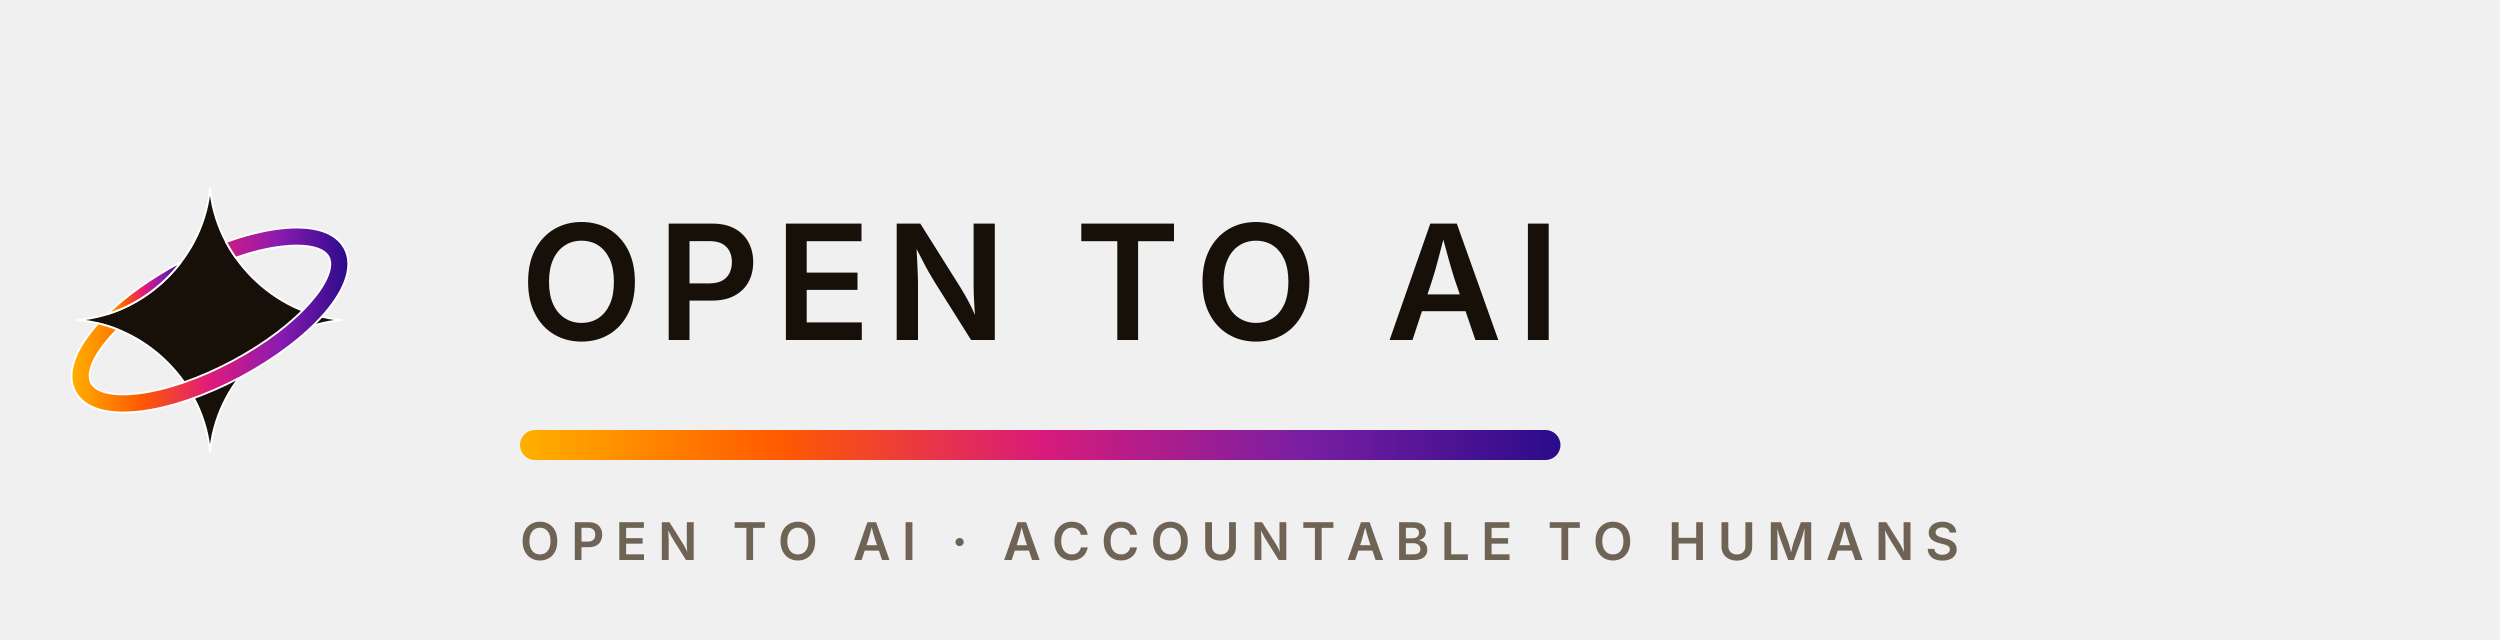
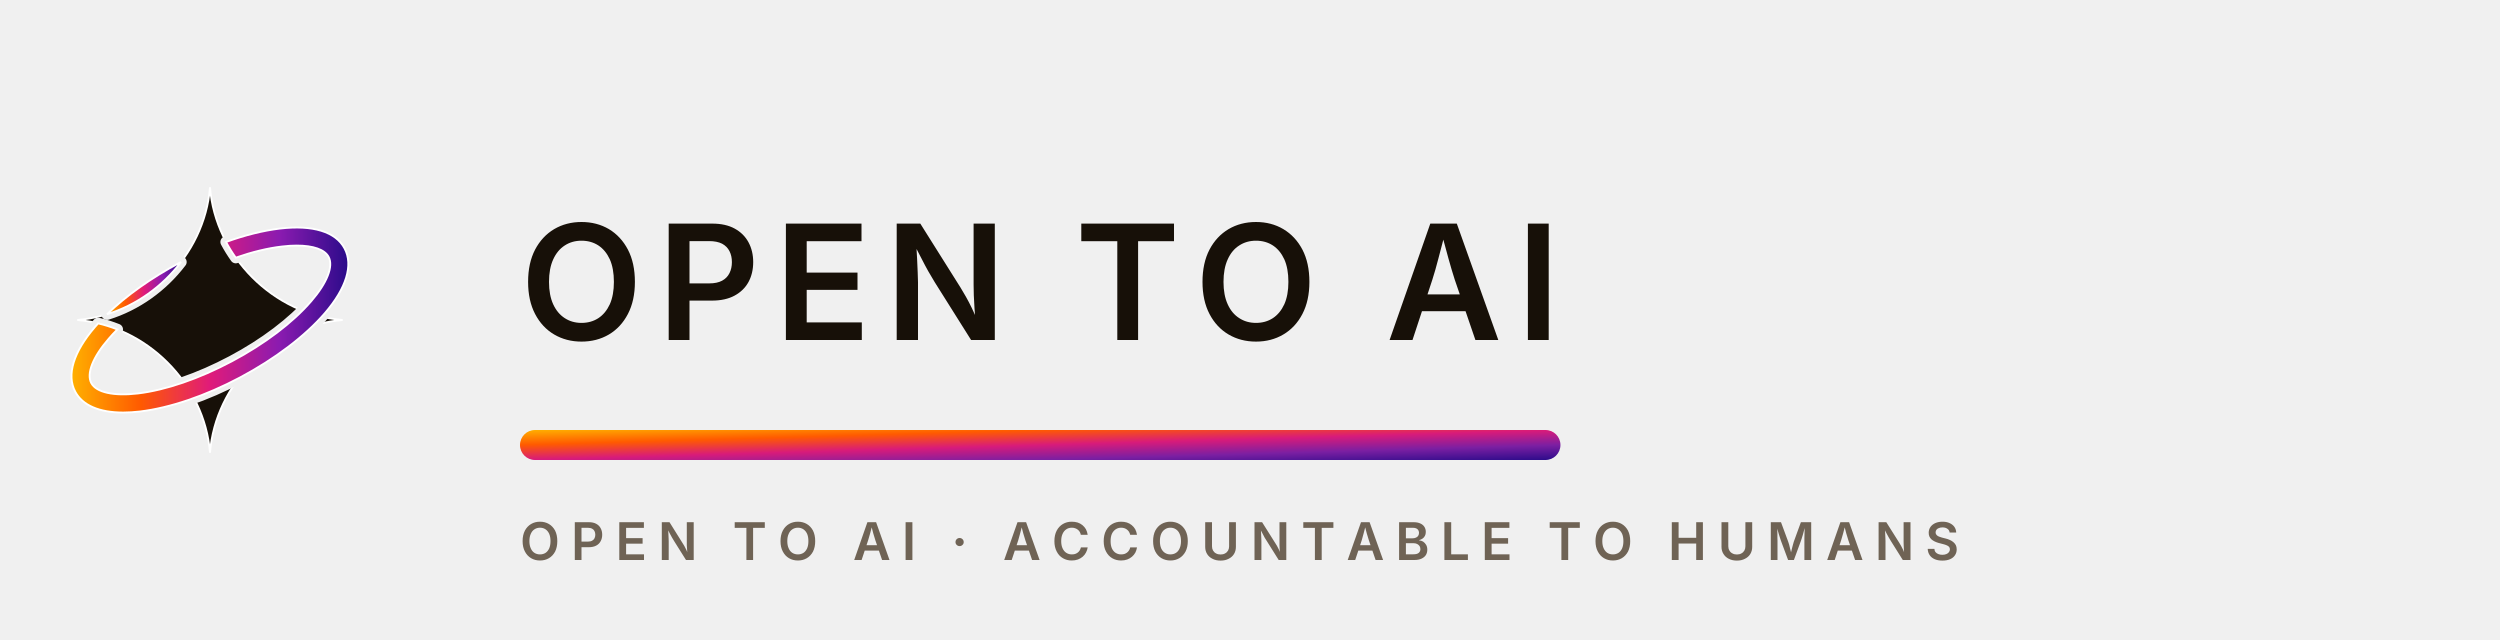
<svg xmlns="http://www.w3.org/2000/svg" width="250" height="64" viewBox="0 0 250 64" role="img">
  <defs>
    <linearGradient id="spec" x1="10" y1="6" x2="54" y2="58" gradientUnits="userSpaceOnUse">
      <stop offset="0" stop-color="#ffb000" />
      <stop offset=".27" stop-color="#ff6a00" />
      <stop offset=".52" stop-color="#e01b7a" />
      <stop offset=".74" stop-color="#8b1bb0" />
      <stop offset="1" stop-color="#2b0b8a" />
    </linearGradient>
-     <linearGradient id="specwide" x1="0" y1="0" x2="1" y2="0">
+     <linearGradient id="specwide" x1="0" y1="0" x2="1" y2="1">
      <stop offset="0" stop-color="#ffb000" />
      <stop offset=".25" stop-color="#ff5a00" />
      <stop offset=".5" stop-color="#d81b7a" />
      <stop offset=".75" stop-color="#7b1fa2" />
      <stop offset="1" stop-color="#2b0b8a" />
    </linearGradient>
  </defs>
  <g transform="translate(4.00 15.00) scale(0.09444)">
    <defs>
      <linearGradient id="g1m9" gradientUnits="userSpaceOnUse" x1="70.949" y1="146.286" x2="149.285" y2="146.286">
        <stop offset="0" stop-color="#FFB000" />
        <stop offset="0.25" stop-color="#FF5A00" />
        <stop offset="0.5" stop-color="#E01B7A" />
        <stop offset="0.75" stop-color="#8B1BB0" />
        <stop offset="1" stop-color="#2B0B8A" />
      </linearGradient>
      <linearGradient id="g2m9" gradientUnits="userSpaceOnUse" x1="33.495" y1="180" x2="326.505" y2="180">
        <stop offset="0" stop-color="#FFB000" />
        <stop offset="0.25" stop-color="#FF5A00" />
        <stop offset="0.5" stop-color="#E01B7A" />
        <stop offset="0.75" stop-color="#8B1BB0" />
        <stop offset="1" stop-color="#2B0B8A" />
      </linearGradient>
    </defs>
-     <path d="M180,39.4c-5.6,73.1-67.5,135-140.6,140.6c73.1,5.6,135,67.5,140.6,140.6c5.6-73.1,67.5-135,140.6-140.6C247.5,174.4,185.6,112.5,180,39.4z" fill="#171008" stroke="#FFFFFF" stroke-width="2" />
+     <mask id="kom9" maskUnits="userSpaceOnUse" x="-20" y="-20" width="400" height="400">
+       <rect x="-20" y="-20" width="400" height="400" fill="#fff" />
+       <path d="M149.3,118.6c-0.5,0.3-1,0.5-1.5,0.8c-30,16-56.7,35-76.8,54.5C102.1,164.3,129.6,144.5,149.3,118.6z" fill="#000" stroke="#000" stroke-width="12" stroke-linejoin="round" />
+       <path d="M322.5,104.2c-9.4-17.7-33.7-25.1-68.5-21c-17.5,2.1-36.9,6.9-57,14.2c3.1,5.8,6.5,11.3,10.3,16.6c17.3-6,33.9-10.1,49-11.8c5.6-0.7,10.8-1,15.6-1c17.4,0,29.6,4.2,33.7,12c5.3,9.9-1.6,27.5-18.5,47c-19.3,22.4-49.1,45-83.9,63.5c-34.8,18.5-70.2,30.6-99.6,34.1c-25.6,3-44-1.1-49.3-11c-5.3-9.9,1.6-27.5,18.5-47c2.8-3.3,5.9-6.6,9.1-9.8c-6.6-2.6-13.4-4.8-20.3-6.4c-1.1,1.3-2.3,2.5-3.4,3.8c-22.8,26.5-30.3,50.8-20.9,68.5c7.7,14.5,25.4,22.1,50.8,22.1c5.5,0,11.5-0.4,17.7-1.1c31.7-3.8,69.5-16.6,106.3-36.2c36.8-19.6,68.6-43.7,89.5-67.9C324.5,146.2,331.9,121.9,322.5,104.2z" fill="#000" stroke="#000" stroke-width="12" stroke-linejoin="round" />
+     </mask>
+     <path d="M180,39.4c-5.6,73.1-67.5,135-140.6,140.6c73.1,5.6,135,67.5,140.6,140.6c5.6-73.1,67.5-135,140.6-140.6C247.5,174.4,185.6,112.5,180,39.4z" fill="#171008" stroke="#FFFFFF" stroke-width="2" mask="url(#kom9)" />
    <path d="M149.3,118.6c-0.5,0.3-1,0.5-1.5,0.8c-30,16-56.7,35-76.8,54.5C102.1,164.3,129.6,144.5,149.3,118.6z" fill="url(#g1m9)" stroke="#FFFFFF" stroke-width="2" />
    <path d="M322.5,104.2c-9.4-17.7-33.7-25.1-68.5-21c-17.5,2.1-36.9,6.9-57,14.2c3.1,5.8,6.5,11.3,10.3,16.6c17.3-6,33.9-10.1,49-11.8c5.6-0.7,10.8-1,15.6-1c17.4,0,29.6,4.2,33.7,12c5.3,9.9-1.6,27.5-18.5,47c-19.3,22.4-49.1,45-83.9,63.5c-34.8,18.5-70.2,30.6-99.6,34.1c-25.6,3-44-1.1-49.3-11c-5.3-9.9,1.6-27.5,18.5-47c2.8-3.3,5.9-6.6,9.1-9.8c-6.6-2.6-13.4-4.8-20.3-6.4c-1.1,1.3-2.3,2.5-3.4,3.8c-22.8,26.5-30.3,50.8-20.9,68.5c7.7,14.5,25.4,22.1,50.8,22.1c5.5,0,11.5-0.4,17.7-1.1c31.7-3.8,69.5-16.6,106.3-36.2c36.8-19.6,68.6-43.7,89.5-67.9C324.5,146.2,331.9,121.9,322.5,104.2z" fill="url(#g2m9)" stroke="#FFFFFF" stroke-width="2" />
  </g>
  <path d="M58.15 34.16Q56.63 34.16 55.42 33.45Q54.21 32.74 53.51 31.40Q52.81 30.06 52.81 28.19Q52.81 26.30 53.51 24.96Q54.21 23.63 55.42 22.91Q56.63 22.20 58.15 22.20Q59.68 22.20 60.89 22.91Q62.09 23.63 62.79 24.96Q63.49 26.30 63.49 28.19Q63.49 30.06 62.79 31.40Q62.09 32.74 60.89 33.45Q59.68 34.16 58.15 34.16ZM58.15 32.29Q59.10 32.29 59.83 31.82Q60.56 31.34 60.98 30.43Q61.39 29.51 61.39 28.19Q61.39 26.85 60.98 25.93Q60.56 25.02 59.83 24.54Q59.10 24.07 58.15 24.07Q57.20 24.07 56.47 24.55Q55.74 25.02 55.32 25.94Q54.90 26.86 54.90 28.19Q54.90 29.51 55.32 30.43Q55.74 31.34 56.47 31.81Q57.20 32.29 58.15 32.29Z M66.87 34.00V22.36H71.22Q72.56 22.36 73.47 22.86Q74.38 23.36 74.85 24.23Q75.32 25.10 75.32 26.21Q75.32 27.33 74.85 28.20Q74.38 29.06 73.46 29.56Q72.54 30.06 71.19 30.06H68.30V28.34H70.91Q71.71 28.34 72.21 28.07Q72.71 27.80 72.95 27.31Q73.19 26.83 73.19 26.21Q73.19 25.59 72.95 25.12Q72.71 24.64 72.21 24.37Q71.70 24.11 70.90 24.11H68.95V34.00Z M78.59 34.00V22.36H86.15V24.12H80.67V27.26H85.75V28.99H80.67V32.24H86.18V34.00Z M89.67 34.00V22.36H92.03L96.06 28.77Q96.31 29.17 96.59 29.67Q96.88 30.18 97.18 30.80Q97.48 31.42 97.78 32.18H97.55Q97.49 31.52 97.45 30.83Q97.41 30.14 97.38 29.52Q97.36 28.89 97.36 28.47V22.36H99.48V34.00H97.11L93.48 28.23Q93.14 27.67 92.83 27.13Q92.53 26.60 92.18 25.91Q91.82 25.23 91.33 24.27H91.62Q91.67 25.12 91.71 25.89Q91.75 26.65 91.77 27.25Q91.80 27.85 91.80 28.22V34.00Z M108.13 24.12V22.36H117.40V24.12H113.81V34.00H111.73V24.12Z M125.60 34.16Q124.07 34.16 122.86 33.45Q121.65 32.74 120.95 31.40Q120.25 30.06 120.25 28.19Q120.25 26.30 120.95 24.96Q121.65 23.63 122.86 22.91Q124.07 22.20 125.60 22.20Q127.13 22.20 128.33 22.91Q129.54 23.63 130.24 24.96Q130.94 26.30 130.94 28.19Q130.94 30.06 130.24 31.40Q129.54 32.74 128.33 33.45Q127.13 34.16 125.60 34.16ZM125.60 32.29Q126.55 32.29 127.28 31.82Q128.01 31.34 128.43 30.43Q128.84 29.51 128.84 28.19Q128.84 26.85 128.43 25.93Q128.01 25.02 127.28 24.54Q126.55 24.07 125.60 24.07Q124.65 24.07 123.92 24.55Q123.18 25.02 122.77 25.94Q122.35 26.86 122.35 28.19Q122.35 29.51 122.77 30.43Q123.18 31.34 123.92 31.81Q124.65 32.29 125.60 32.29Z M138.96 34.00 143.03 22.36H145.68L149.83 34.00H147.54L145.47 27.95Q145.17 27.02 144.84 25.83Q144.51 24.65 144.11 23.14H144.55Q144.16 24.66 143.84 25.85Q143.53 27.05 143.24 27.95L141.25 34.00ZM141.33 31.12V29.44H147.46V31.12Z M154.87 22.36V34.00H152.79V22.36Z" fill="#171008" />
  <rect x="52.0" y="43" width="104.045" height="3" rx="1.5" fill="url(#specwide)" />
  <path d="M54.00 56.05Q53.50 56.05 53.11 55.82Q52.72 55.59 52.49 55.15Q52.26 54.72 52.26 54.11Q52.26 53.50 52.49 53.06Q52.72 52.63 53.11 52.40Q53.50 52.17 54.00 52.17Q54.50 52.17 54.89 52.40Q55.28 52.63 55.51 53.06Q55.73 53.50 55.73 54.11Q55.73 54.72 55.51 55.16Q55.28 55.59 54.89 55.82Q54.50 56.05 54.00 56.05ZM54.00 55.44Q54.31 55.44 54.55 55.29Q54.78 55.14 54.92 54.84Q55.05 54.54 55.05 54.11Q55.05 53.68 54.92 53.38Q54.78 53.08 54.55 52.93Q54.31 52.77 54.00 52.77Q53.69 52.77 53.45 52.93Q53.21 53.08 53.08 53.38Q52.94 53.68 52.94 54.11Q52.94 54.54 53.08 54.84Q53.21 55.14 53.45 55.29Q53.69 55.44 54.00 55.44Z M57.48 56.00V52.22H58.89Q59.33 52.22 59.62 52.38Q59.92 52.54 60.07 52.83Q60.22 53.11 60.22 53.47Q60.22 53.83 60.07 54.11Q59.92 54.40 59.62 54.56Q59.32 54.72 58.88 54.72H57.94V54.16H58.79Q59.05 54.16 59.21 54.07Q59.38 53.98 59.45 53.83Q59.53 53.67 59.53 53.47Q59.53 53.27 59.45 53.11Q59.38 52.96 59.21 52.87Q59.05 52.78 58.79 52.78H58.15V56.00Z M61.93 56.00V52.22H64.39V52.79H62.61V53.81H64.26V54.37H62.61V55.43H64.40V56.00Z M66.18 56.00V52.22H66.95L68.25 54.30Q68.34 54.43 68.43 54.59Q68.52 54.76 68.62 54.96Q68.72 55.16 68.81 55.41H68.74Q68.72 55.19 68.71 54.97Q68.69 54.74 68.68 54.54Q68.68 54.34 68.68 54.20V52.22H69.37V56.00H68.60L67.42 54.12Q67.31 53.94 67.21 53.77Q67.11 53.59 66.99 53.37Q66.88 53.15 66.72 52.84H66.81Q66.83 53.11 66.84 53.36Q66.85 53.61 66.86 53.81Q66.87 54.00 66.87 54.12V56.00Z M73.47 52.79V52.22H76.48V52.79H75.31V56.00H74.64V52.79Z M79.79 56.05Q79.29 56.05 78.90 55.82Q78.51 55.59 78.28 55.15Q78.05 54.72 78.05 54.11Q78.05 53.50 78.28 53.06Q78.51 52.63 78.90 52.40Q79.29 52.17 79.79 52.17Q80.29 52.17 80.68 52.40Q81.07 52.63 81.30 53.06Q81.52 53.50 81.52 54.11Q81.52 54.72 81.30 55.16Q81.07 55.59 80.68 55.82Q80.29 56.05 79.79 56.05ZM79.79 55.44Q80.10 55.44 80.34 55.29Q80.57 55.14 80.71 54.84Q80.84 54.54 80.84 54.11Q80.84 53.68 80.71 53.38Q80.57 53.08 80.34 52.93Q80.10 52.77 79.79 52.77Q79.48 52.77 79.24 52.93Q79.00 53.08 78.87 53.38Q78.73 53.68 78.73 54.11Q78.73 54.54 78.87 54.84Q79.00 55.14 79.24 55.29Q79.48 55.44 79.79 55.44Z M85.42 56.00 86.74 52.22H87.61L88.95 56.00H88.21L87.54 54.04Q87.44 53.73 87.33 53.35Q87.23 52.96 87.10 52.47H87.24Q87.11 52.97 87.01 53.35Q86.91 53.74 86.81 54.04L86.16 56.00ZM86.19 55.06V54.52H88.19V55.06Z M91.24 52.22V56.00H90.56V52.22Z M95.96 54.61Q95.79 54.61 95.67 54.49Q95.55 54.38 95.55 54.21Q95.55 54.03 95.67 53.92Q95.79 53.80 95.96 53.80Q96.13 53.80 96.25 53.92Q96.37 54.03 96.37 54.21Q96.37 54.38 96.25 54.49Q96.13 54.61 95.96 54.61Z M100.42 56.00 101.75 52.22H102.61L103.96 56.00H103.21L102.54 54.04Q102.44 53.73 102.33 53.35Q102.23 52.96 102.10 52.47H102.24Q102.11 52.97 102.01 53.35Q101.91 53.74 101.82 54.04L101.17 56.00ZM101.19 55.06V54.52H103.19V55.06Z M107.17 56.05Q106.68 56.05 106.29 55.82Q105.89 55.59 105.67 55.15Q105.44 54.72 105.44 54.11Q105.44 53.50 105.67 53.06Q105.90 52.63 106.29 52.40Q106.68 52.17 107.17 52.17Q107.48 52.17 107.76 52.25Q108.03 52.34 108.24 52.51Q108.45 52.68 108.59 52.92Q108.72 53.17 108.77 53.48H108.08Q108.05 53.31 107.97 53.18Q107.89 53.05 107.77 52.96Q107.65 52.87 107.50 52.82Q107.35 52.77 107.18 52.77Q106.87 52.77 106.63 52.93Q106.39 53.09 106.26 53.38Q106.12 53.68 106.12 54.11Q106.12 54.54 106.26 54.84Q106.40 55.14 106.64 55.29Q106.88 55.44 107.18 55.44Q107.35 55.44 107.50 55.40Q107.65 55.35 107.77 55.26Q107.89 55.17 107.97 55.04Q108.05 54.91 108.09 54.74H108.77Q108.73 55.01 108.60 55.25Q108.48 55.49 108.27 55.67Q108.06 55.85 107.79 55.95Q107.51 56.05 107.17 56.05Z M112.11 56.05Q111.61 56.05 111.22 55.82Q110.83 55.59 110.60 55.15Q110.37 54.72 110.37 54.11Q110.37 53.50 110.60 53.06Q110.83 52.63 111.22 52.40Q111.61 52.17 112.11 52.17Q112.42 52.17 112.69 52.25Q112.96 52.34 113.17 52.51Q113.38 52.68 113.52 52.92Q113.65 53.17 113.70 53.48H113.02Q112.98 53.31 112.90 53.18Q112.82 53.05 112.70 52.96Q112.59 52.87 112.44 52.82Q112.29 52.77 112.12 52.77Q111.81 52.77 111.57 52.93Q111.33 53.09 111.19 53.38Q111.06 53.68 111.06 54.11Q111.06 54.54 111.19 54.84Q111.33 55.14 111.57 55.29Q111.81 55.44 112.11 55.44Q112.28 55.44 112.43 55.40Q112.58 55.35 112.70 55.26Q112.82 55.17 112.90 55.04Q112.99 54.91 113.02 54.74H113.70Q113.66 55.01 113.54 55.25Q113.41 55.49 113.20 55.67Q112.99 55.85 112.72 55.95Q112.44 56.05 112.11 56.05Z M117.04 56.05Q116.55 56.05 116.15 55.82Q115.76 55.59 115.53 55.15Q115.31 54.72 115.31 54.11Q115.31 53.50 115.53 53.06Q115.76 52.63 116.15 52.40Q116.55 52.17 117.04 52.17Q117.54 52.17 117.93 52.40Q118.32 52.63 118.55 53.06Q118.78 53.50 118.78 54.11Q118.78 54.72 118.55 55.16Q118.32 55.59 117.93 55.82Q117.54 56.05 117.04 56.05ZM117.04 55.44Q117.35 55.44 117.59 55.29Q117.83 55.14 117.96 54.84Q118.10 54.54 118.10 54.11Q118.10 53.68 117.96 53.38Q117.83 53.08 117.59 52.93Q117.35 52.77 117.04 52.77Q116.73 52.77 116.50 52.93Q116.26 53.08 116.12 53.38Q115.99 53.68 115.99 54.11Q115.99 54.54 116.12 54.84Q116.26 55.14 116.50 55.29Q116.73 55.44 117.04 55.44Z M122.06 56.06Q121.59 56.06 121.25 55.88Q120.90 55.71 120.71 55.40Q120.52 55.09 120.52 54.69V52.22H121.20V54.63Q121.20 54.87 121.30 55.05Q121.41 55.24 121.60 55.34Q121.79 55.45 122.06 55.45Q122.32 55.45 122.51 55.34Q122.70 55.24 122.81 55.05Q122.91 54.87 122.91 54.63V52.22H123.59V54.69Q123.59 55.09 123.40 55.40Q123.21 55.71 122.86 55.88Q122.52 56.06 122.06 56.06Z M125.45 56.00V52.22H126.21L127.52 54.30Q127.60 54.43 127.70 54.59Q127.79 54.76 127.89 54.96Q127.98 55.16 128.08 55.41H128.01Q127.99 55.19 127.97 54.97Q127.96 54.74 127.95 54.54Q127.95 54.34 127.95 54.20V52.22H128.63V56.00H127.87L126.69 54.12Q126.57 53.94 126.47 53.77Q126.37 53.59 126.26 53.37Q126.15 53.15 125.98 52.84H126.08Q126.09 53.11 126.11 53.36Q126.12 53.61 126.13 53.81Q126.14 54.00 126.14 54.12V56.00Z M130.33 52.79V52.22H133.34V52.79H132.17V56.00H131.49V52.79Z M134.77 56.00 136.10 52.22H136.96L138.31 56.00H137.56L136.89 54.04Q136.79 53.73 136.68 53.35Q136.58 52.96 136.45 52.47H136.59Q136.46 52.97 136.36 53.35Q136.26 53.74 136.17 54.04L135.52 56.00ZM135.54 55.06V54.52H137.54V55.06Z M139.91 56.00V52.22H141.36Q141.77 52.22 142.04 52.35Q142.31 52.47 142.45 52.70Q142.58 52.92 142.58 53.20Q142.58 53.43 142.49 53.59Q142.40 53.76 142.25 53.86Q142.10 53.96 141.92 54.01V54.04Q142.12 54.05 142.31 54.16Q142.49 54.28 142.61 54.48Q142.73 54.68 142.73 54.97Q142.73 55.26 142.59 55.50Q142.44 55.73 142.16 55.86Q141.87 56.00 141.44 56.00ZM140.59 55.43H141.33Q141.71 55.43 141.87 55.29Q142.04 55.14 142.04 54.92Q142.04 54.75 141.96 54.61Q141.87 54.48 141.72 54.40Q141.57 54.32 141.35 54.32H140.59ZM140.59 53.83H141.27Q141.45 53.83 141.60 53.76Q141.74 53.70 141.82 53.58Q141.90 53.45 141.90 53.29Q141.90 53.07 141.75 52.92Q141.59 52.78 141.29 52.78H140.59Z M144.44 56.00V52.22H145.12V55.43H146.79V56.00Z M148.48 56.00V52.22H150.94V52.79H149.16V53.81H150.81V54.37H149.16V55.43H150.95V56.00Z M154.97 52.79V52.22H157.98V52.79H156.82V56.00H156.14V52.79Z M161.29 56.05Q160.79 56.05 160.40 55.82Q160.01 55.59 159.78 55.15Q159.55 54.72 159.55 54.11Q159.55 53.50 159.78 53.06Q160.01 52.63 160.40 52.40Q160.79 52.17 161.29 52.17Q161.79 52.17 162.18 52.40Q162.57 52.63 162.80 53.06Q163.02 53.50 163.02 54.11Q163.02 54.72 162.80 55.16Q162.57 55.59 162.18 55.82Q161.79 56.05 161.29 56.05ZM161.29 55.44Q161.60 55.44 161.84 55.29Q162.07 55.14 162.21 54.84Q162.34 54.54 162.34 54.11Q162.34 53.68 162.21 53.38Q162.07 53.08 161.84 52.93Q161.60 52.77 161.29 52.77Q160.98 52.77 160.74 52.93Q160.51 53.08 160.37 53.38Q160.23 53.68 160.23 54.11Q160.23 54.54 160.37 54.84Q160.51 55.14 160.74 55.29Q160.98 55.44 161.29 55.44Z M167.18 56.00V52.22H167.86V53.78H169.62V52.22H170.29V56.00H169.62V54.35H167.86V56.00Z M173.69 56.06Q173.23 56.06 172.88 55.88Q172.54 55.71 172.35 55.40Q172.15 55.09 172.15 54.69V52.22H172.83V54.63Q172.83 54.87 172.94 55.05Q173.04 55.24 173.24 55.34Q173.43 55.45 173.69 55.45Q173.95 55.45 174.14 55.34Q174.33 55.24 174.44 55.05Q174.54 54.87 174.54 54.63V52.22H175.22V54.69Q175.22 55.09 175.03 55.40Q174.84 55.71 174.49 55.88Q174.15 56.06 173.69 56.06Z M177.08 56.00V52.22H178.10L178.82 54.17Q178.86 54.28 178.91 54.45Q178.95 54.62 179.00 54.82Q179.05 55.02 179.10 55.21Q179.14 55.39 179.17 55.54H179.03Q179.07 55.40 179.11 55.21Q179.15 55.02 179.20 54.83Q179.25 54.63 179.30 54.45Q179.35 54.28 179.38 54.17L180.09 52.22H181.12V56.00H180.44V54.09Q180.44 53.97 180.44 53.80Q180.45 53.62 180.45 53.43Q180.46 53.23 180.46 53.03Q180.47 52.82 180.47 52.64H180.51Q180.46 52.84 180.40 53.05Q180.35 53.26 180.29 53.46Q180.23 53.66 180.18 53.82Q180.12 53.98 180.09 54.09L179.39 56.00H178.81L178.10 54.09Q178.06 53.98 178.01 53.82Q177.96 53.66 177.90 53.47Q177.84 53.27 177.78 53.06Q177.72 52.85 177.66 52.64H177.72Q177.72 52.81 177.73 53.01Q177.73 53.21 177.74 53.41Q177.74 53.61 177.74 53.79Q177.75 53.96 177.75 54.09V56.00Z M182.72 56.00 184.04 52.22H184.91L186.25 56.00H185.51L184.84 54.04Q184.74 53.73 184.63 53.35Q184.53 52.96 184.40 52.47H184.54Q184.41 52.97 184.31 53.35Q184.21 53.74 184.11 54.04L183.47 56.00ZM183.49 55.06V54.52H185.49V55.06Z M187.86 56.00V52.22H188.63L189.94 54.30Q190.02 54.43 190.11 54.59Q190.20 54.76 190.30 54.96Q190.40 55.16 190.49 55.41H190.42Q190.40 55.19 190.39 54.97Q190.37 54.74 190.37 54.54Q190.36 54.34 190.36 54.20V52.22H191.05V56.00H190.28L189.10 54.12Q188.99 53.94 188.89 53.77Q188.79 53.59 188.67 53.37Q188.56 53.15 188.40 52.84H188.49Q188.51 53.11 188.52 53.36Q188.53 53.61 188.54 53.81Q188.55 54.00 188.55 54.12V56.00Z M194.24 56.06Q193.80 56.06 193.47 55.92Q193.15 55.78 192.97 55.52Q192.79 55.26 192.77 54.89H193.44Q193.45 55.09 193.56 55.22Q193.67 55.35 193.84 55.41Q194.02 55.48 194.23 55.48Q194.46 55.48 194.63 55.41Q194.80 55.34 194.89 55.22Q194.99 55.10 194.99 54.93Q194.99 54.79 194.91 54.69Q194.82 54.59 194.67 54.53Q194.51 54.46 194.31 54.41L193.88 54.30Q193.41 54.17 193.14 53.93Q192.87 53.68 192.87 53.28Q192.87 52.95 193.05 52.69Q193.23 52.44 193.55 52.30Q193.86 52.17 194.26 52.17Q194.66 52.17 194.96 52.31Q195.27 52.45 195.44 52.69Q195.61 52.94 195.62 53.25H194.96Q194.94 53.01 194.74 52.88Q194.55 52.74 194.25 52.74Q194.03 52.74 193.88 52.81Q193.72 52.87 193.64 52.98Q193.56 53.10 193.56 53.24Q193.56 53.40 193.66 53.50Q193.75 53.60 193.90 53.66Q194.05 53.72 194.20 53.76L194.56 53.85Q194.77 53.90 194.97 53.99Q195.16 54.07 195.32 54.20Q195.48 54.33 195.58 54.51Q195.67 54.69 195.67 54.94Q195.67 55.27 195.50 55.52Q195.33 55.78 195.01 55.92Q194.69 56.06 194.24 56.06Z" fill="#6f6355" />
</svg>
